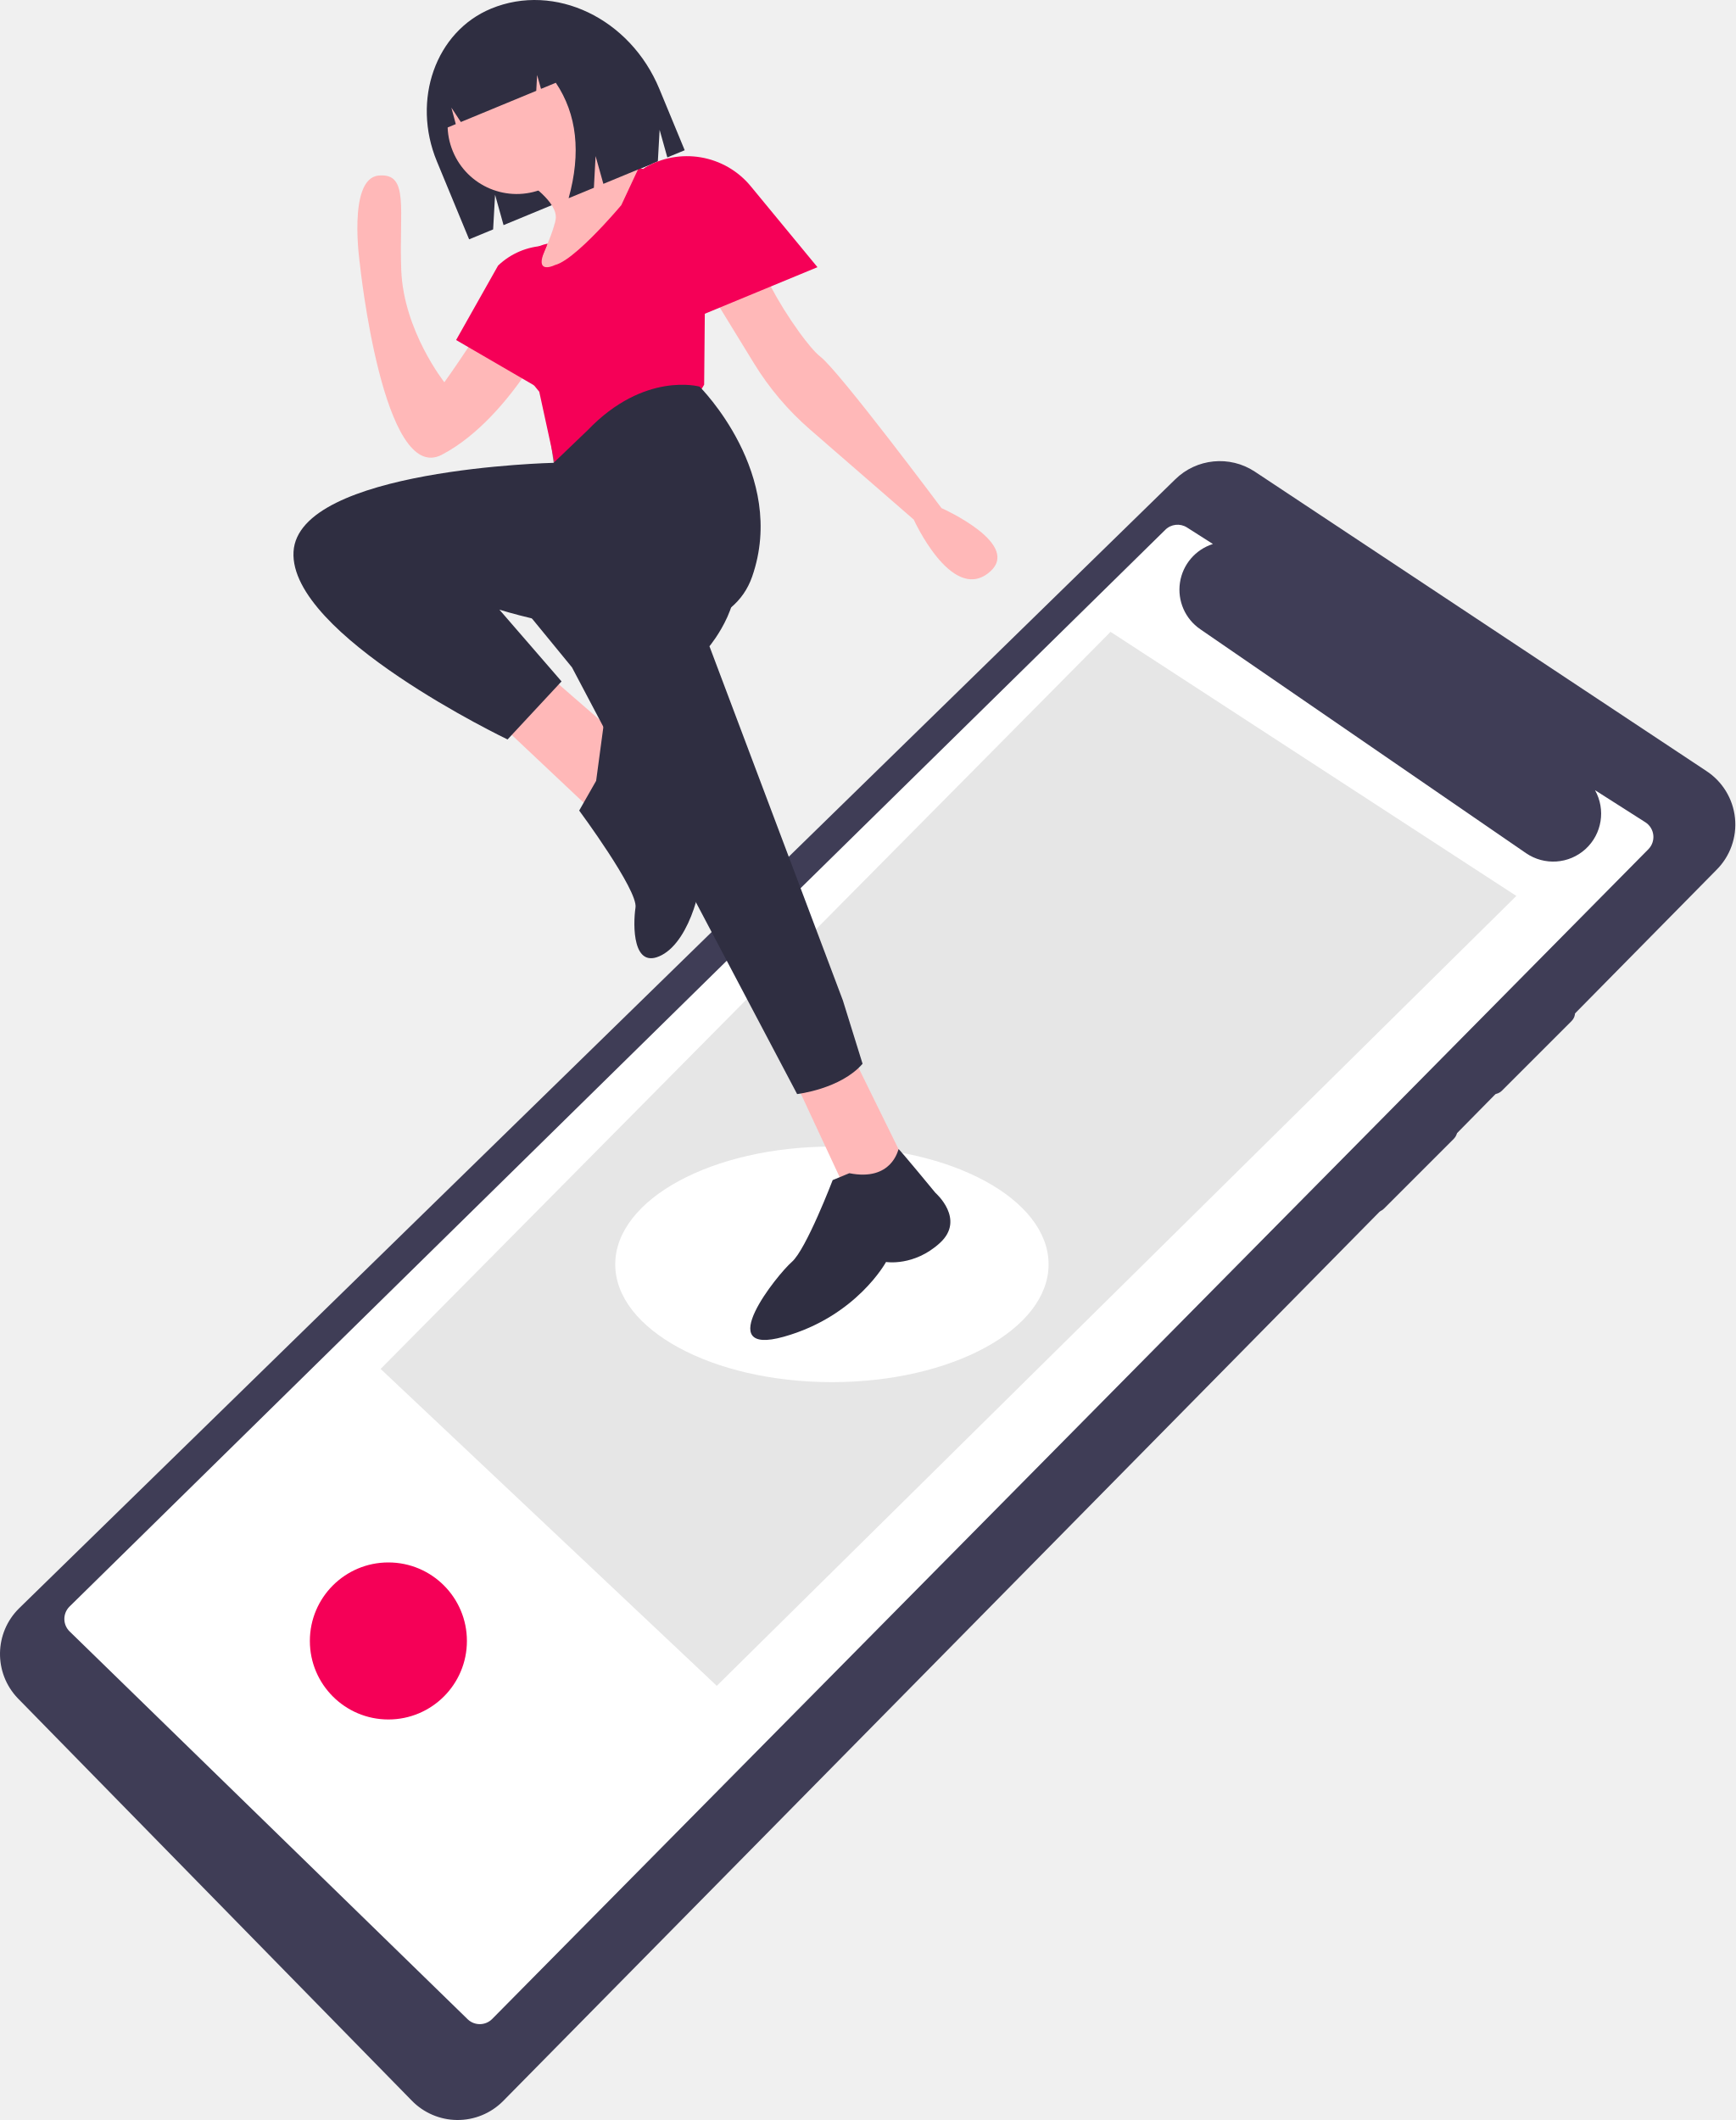
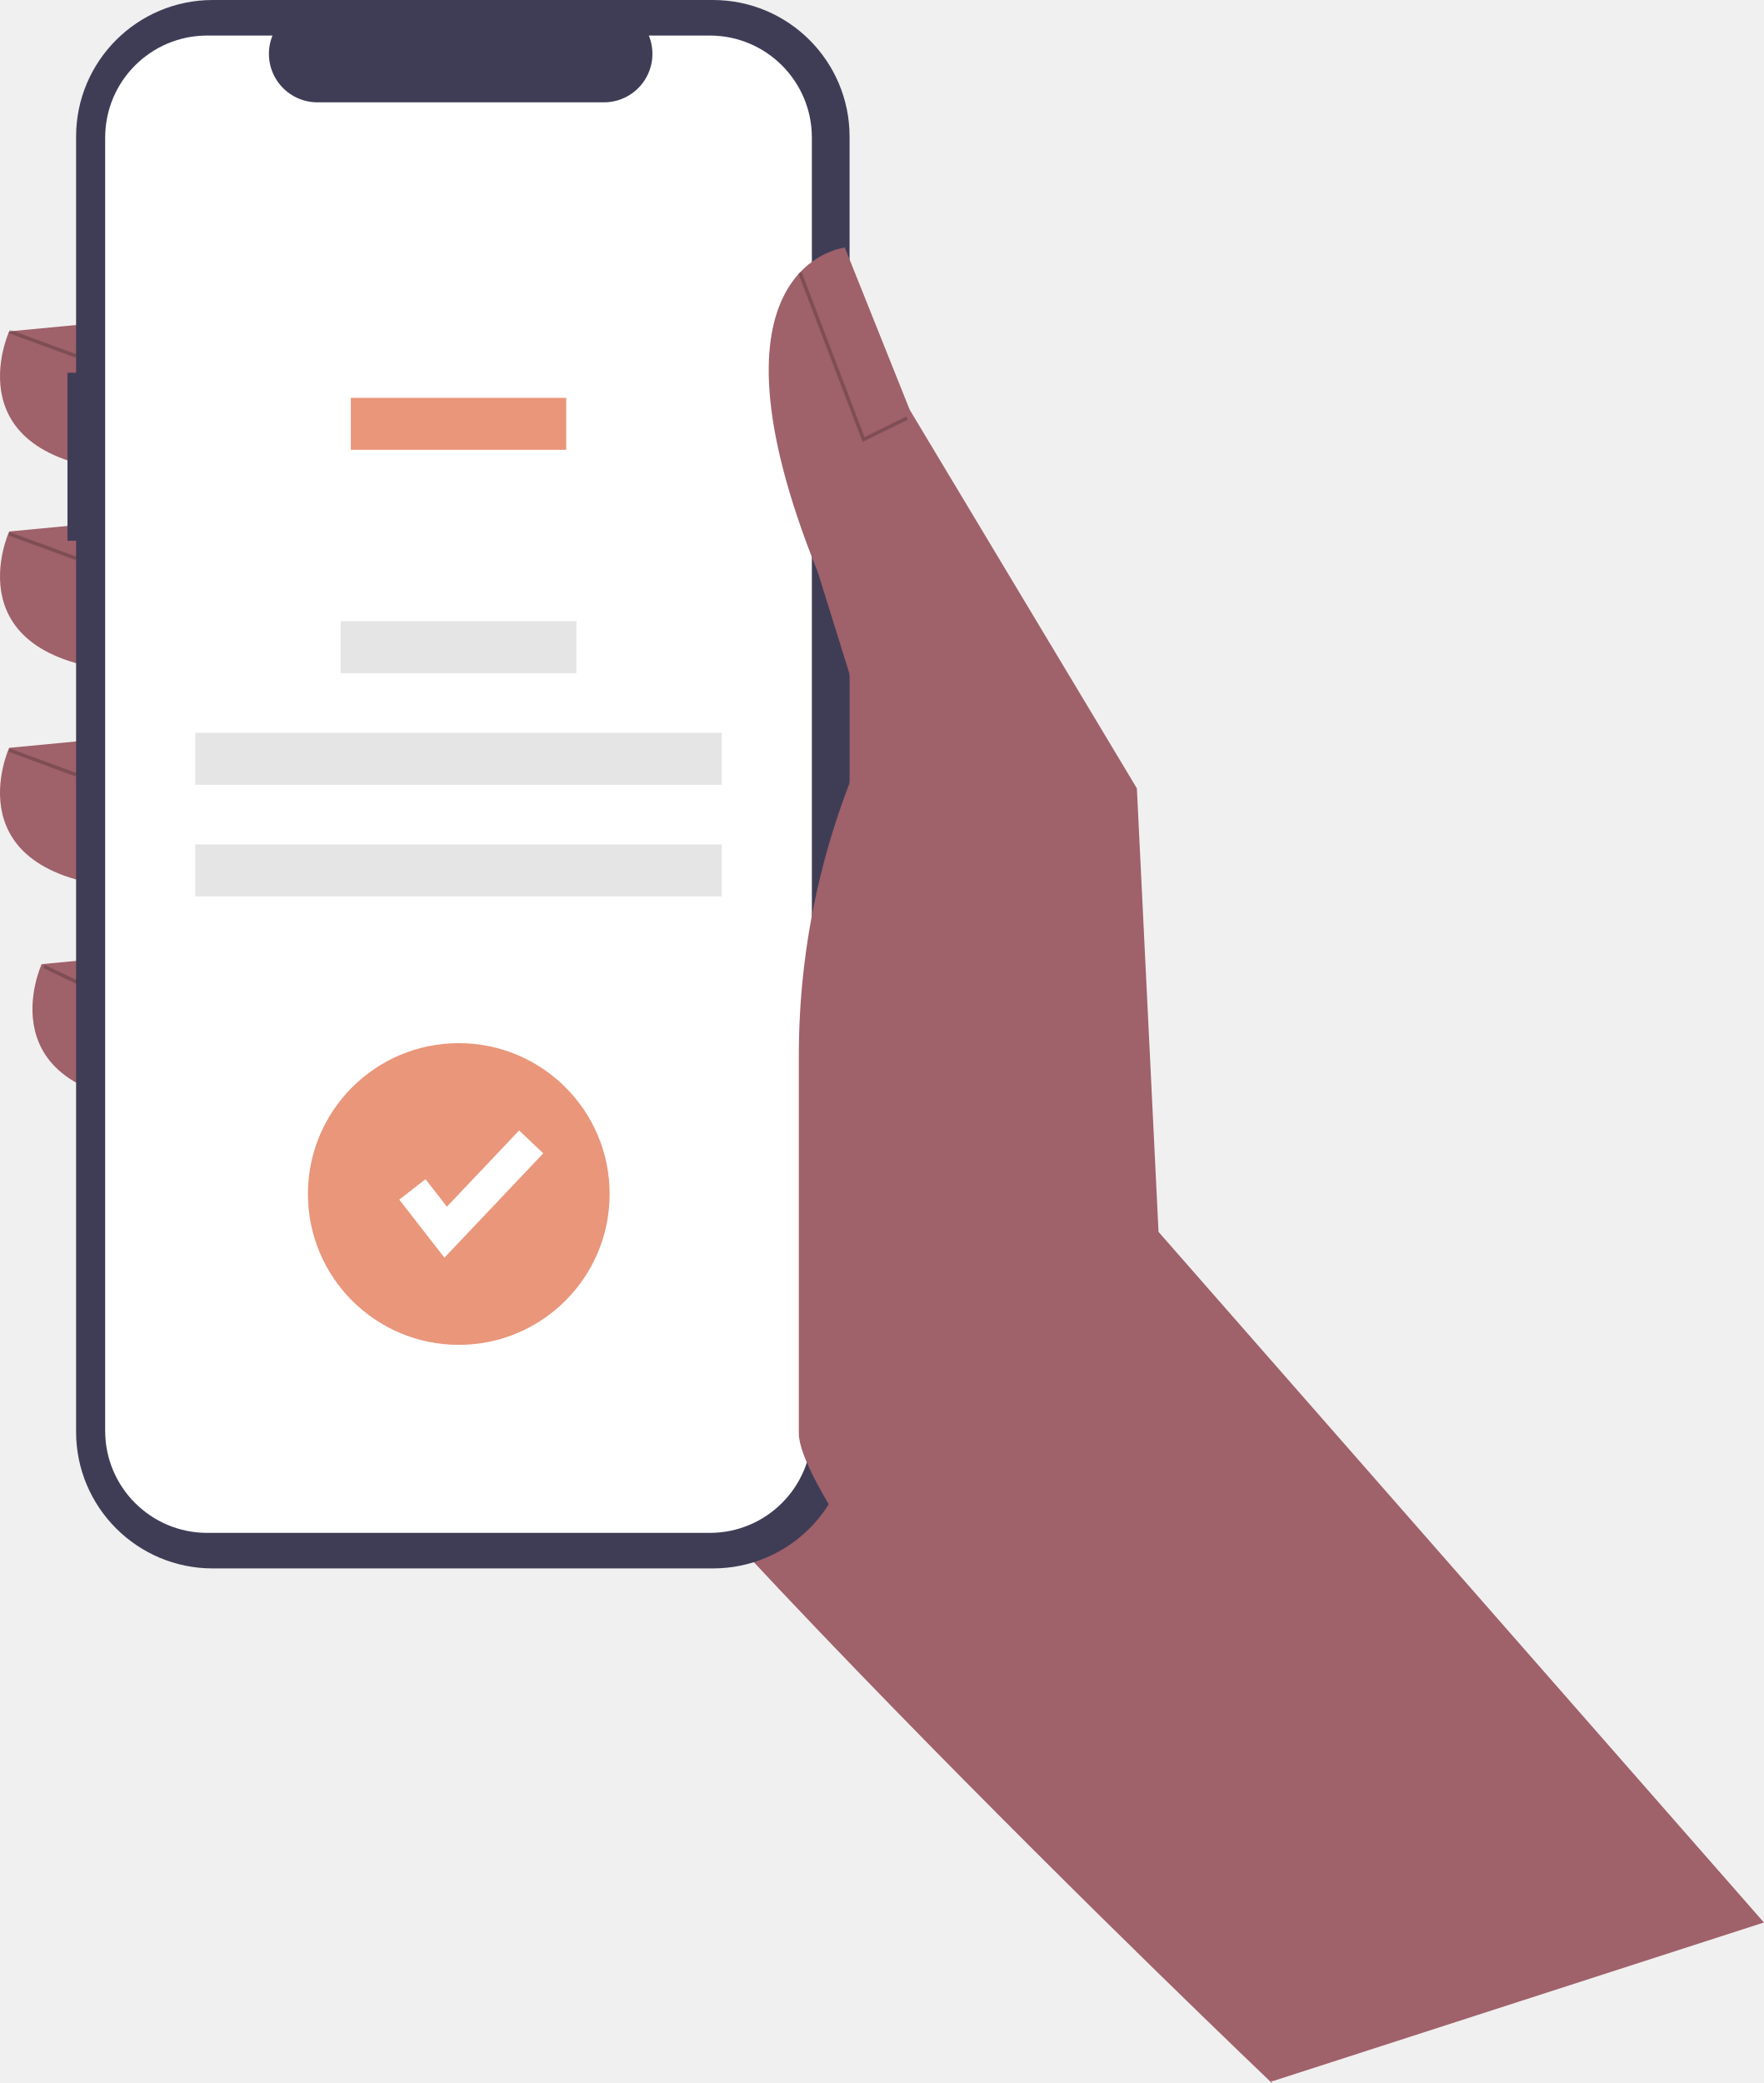
- <svg xmlns="http://www.w3.org/2000/svg" data-name="Layer 1" width="596.672" height="728.998" viewBox="0 0 596.672 728.998">
-   <path d="M308.273,638.503a22.049,22.049,0,0,0-.45,31.025L443.203,807.787a22,22,0,0,0,31.344.303L891.858,384.62a22.002,22.002,0,0,0-3.517-34.024L733.1,247.667a21.871,21.871,0,0,0-27.378,2.695Z" transform="translate(-301.664 -85.50104)" fill="#3f3d56" />
-   <path d="M867.395,368.248l-17.308-11.035a16.49,16.49,0,0,1-23.734,21.652l-112-77a16.48,16.48,0,0,1,4.357-29.301l-8.917-5.685a6,6,0,0,0-7.494.842L325.524,637.988a6,6,0,0,0,.152,8.583L462.512,779.902a6,6,0,0,0,8.352-.116L868.405,377.556A6,6,0,0,0,867.395,368.248Z" transform="translate(-301.664 -85.50104)" fill="#fff" />
-   <polygon points="130.873 470.728 246.456 579.706 521.379 308.086 381.853 217.271 130.873 470.728" fill="#e6e6e6" />
-   <path d="M812.357,460.621a4.097,4.097,0,0,0,5.657,0l24.042-24.042a4.006,4.006,0,0,0,0-5.657,4.097,4.097,0,0,0-5.657,0l-24.042,24.042a4.006,4.006,0,0,0,0,5.657Z" transform="translate(-301.664 -85.50104)" fill="#3f3d56" />
-   <path d="M771.857,501.122a4.007,4.007,0,0,0,5.657,0l24.042-24.042a4,4,0,1,0-5.657-5.657l-24.042,24.042A4.006,4.006,0,0,0,771.857,501.122Z" transform="translate(-301.664 -85.50104)" fill="#3f3d56" />
-   <circle cx="133.543" cy="564.271" r="27" fill="#f50057" />
-   <ellipse cx="286.043" cy="434.771" rx="74.5" ry="40.5" fill="#fff" />
-   <path d="M491.671,169.159l-.891,8.087-.524,4.786-2.578,23.408s-1.965,3.65-5.48,8.767c-5.846,8.505-16.004,21.06-28.611,27.668-20.201,10.585-28.167-65.436-28.167-65.436s-4.365-29.475,6.359-30.556,7.035,11.614,7.85,32.502,14.822,38.557,14.822,38.557,14.908-20.685,21.459-34.564c3.412-7.231,7.55-10.516,10.725-11.996l.009-.004a13.145,13.145,0,0,1,3.299-1.073A7.81,7.81,0,0,1,491.671,169.159Z" transform="translate(-301.664 -85.50104)" fill="#ffb8b8" />
-   <path d="M458.492,202.425l32.881,19.116,17.904-31.903-4.044-14.389h0a24.729,24.729,0,0,0-32.313,1.584Z" transform="translate(-301.664 -85.50104)" fill="#f50057" />
-   <path d="M470.525,88.468h0c-19.034,7.869-27.386,31.372-18.654,52.496L462.966,167.802l8.254-3.412.668-11.919,2.916,10.438,53.055-21.932.607-10.836,2.651,9.489,5.973-2.469L528.38,116.087C518.331,91.779,492.429,79.413,470.525,88.468Z" transform="translate(-301.664 -85.50104)" fill="#2f2e41" />
-   <path d="M489.448,225.933l3.347,24.31,52.639-23.994-8.448-17.733S492.577,214.586,489.448,225.933Z" transform="translate(-301.664 -85.50104)" fill="#a0616a" />
-   <polygon points="172.549 249.504 205.497 280.567 213.435 253.827 189.035 232.635 172.549 249.504" fill="#ffb8b8" />
-   <polygon points="273.458 372.003 293.508 415.101 314.498 406.425 293.493 363.721 273.458 372.003" fill="#ffb8b8" />
-   <path d="M475.775,287.44l22.556,27.54L575.745,461.715s14.934-1.705,22.503-10.42l-6.769-21.778-45.878-121.79s14.183-17.034,6.754-29.602-19.694-28.723-19.694-28.723Z" transform="translate(-301.664 -85.50104)" fill="#2f2e41" />
-   <path d="M593.696,488.925l-5.724,2.366s-9.12,23.878-14.056,28.152-27.807,32.72-2.772,25.722,35.173-25.711,35.173-25.711,9.604,1.615,18.522-6.539-1.54-17.237-1.54-17.237-12.541-15.247-12.682-15.027S608.3,491.824,593.696,488.925Z" transform="translate(-301.664 -85.50104)" fill="#2f2e41" />
-   <circle cx="479.317" cy="128.465" r="23.745" transform="translate(-314.3851 107.3566) rotate(-22.45948)" fill="#ffb8b8" />
-   <path d="M523.587,143.677l-6.615,12.588-.889,1.686,3.779,11.843-37.208,15.381s3.257-6.496,6.089-12.996c.052-.144.11-.302.181-.455.383-.884.719-1.693,1.021-2.422.158-.401.315-.778.451-1.125.222-.572.442-1.121.661-1.67a.036.036,0,0,0,.002-.023,40.294,40.294,0,0,0,1.415-4.361l.006-.013a11.999,11.999,0,0,0,.249-1.209c.89-5.954-9.732-12.733-9.732-12.733l16.651-19.171c5.01,10.038,16.614,13.329,21.599,14.307C522.701,143.586,523.587,143.677,523.587,143.677Z" transform="translate(-301.664 -85.50104)" fill="#ffb8b8" />
-   <path d="M641.365,282.663c-12.733,9.732-25.519-18.495-25.519-18.495l-35.681-30.99A97.753,97.753,0,0,1,560.916,210.449l-16.159-26.37-.69,2.195.004.009-1.947,2.235-24.762-17.691-6.94-4.951-3.155-7.633,11.55-12.594,5.724-2.366s.116-.07.328-.18c2.519-1.365,19.181-9.593,26.972,6.768,3.059,6.421,5.277,11.872,6.862,16.212a136.33,136.33,0,0,0,17.846,33.745c2.723,3.726,5.313,6.87,7.212,8.342,6.577,5.101,41.626,52.053,41.626,52.053S654.099,272.93,641.365,282.663Z" transform="translate(-301.664 -85.50104)" fill="#ffb8b8" />
-   <path d="M492.472,162.125c.005.121-.092,1.155-2.078,6.053A49.827,49.827,0,0,0,492.472,162.125Z" transform="translate(-301.664 -85.50104)" fill="#d0cde1" />
-   <path d="M544.477,184.753l-.406,1.531-.294,31.488s-12.476,22.572-26.621,26.186c-8.042,1.808-23.119-6.114-24.467,2.018L487.081,220.209l-4.883-6.002c-.57-.703-1.213-1.476-1.923-2.355-6.806-8.357-.65-23.191-.65-23.191l7.01-18.28.009-.004a13.145,13.145,0,0,1,3.299-1.073c-.302.728-.638,1.537-1.021,2.422-.071.152-.129.31-.181.455-2.112,5.241.216,5.496,2.039,5.067a9.093,9.093,0,0,0,1.743-.62c4.215-1.072,11.482-8.165,16.668-13.727,3.53-3.783,6.102-6.857,6.102-6.857l5.174-11.076.777-1.662c1.456.28,2.343.372,2.343.372l.954-.394s.116-.07.328-.18L521.857,148.122a17.476,17.476,0,0,0-.712,16.672h0Z" transform="translate(-301.664 -85.50104)" fill="#f50057" />
-   <path d="M503.721,233.438l-11.697,11.213s-87.845,2.009-89.434,30.593S476.185,339.775,476.185,339.775l18.559-19.96-21.372-24.678s74.661,23.874,86.91-11.351-18.073-65.338-18.073-65.338S523.234,213.084,503.721,233.438Z" transform="translate(-301.664 -85.50104)" fill="#2f2e41" />
-   <path d="M506.64,353.996l-5.826,10.228s20.253,27.375,19.363,33.328-1.093,21.677,9.007,16.384,14.844-26.244,13.432-32.363-1.833-26.053-1.833-26.053.406-31.447-8.575-28.851-22.921,7.61-22.921,7.61Z" transform="translate(-301.664 -85.50104)" fill="#2f2e41" />
-   <path d="M484.679,94.954a19.559,19.559,0,0,0-17.27-1.382l-.677.28c-13.046,5.393-18.742,21.57-12.722,36.133l0,0,4.371-1.807-1.515-5.666,3.257,4.946L486.049,116.74l.293-5.444,1.336,4.771,5.101-2.108q10.9,16.254,4.399,39.702l8.689-3.592.586-10.888,2.673,9.541,16.563-6.847-5.387-22.26C513.826,103.953,499.237,94.434,484.679,94.954Z" transform="translate(-301.664 -85.50104)" fill="#2f2e41" />
-   <path d="M582.741,177.375l-50.132,20.724-16.079-38.896,6.592-15.882h0a28.449,28.449,0,0,1,36.693,6.238Z" transform="translate(-301.664 -85.50104)" fill="#f50057" />
+ <svg xmlns="http://www.w3.org/2000/svg" data-name="Layer 1" width="505.466" height="596.945" viewBox="0 0 505.466 596.945">
+   <path d="M706.733,652.473l5,96S500.239,547.178,473.891,488.282,497.139,283.694,497.139,283.694l110.043,60.446Z" transform="translate(-347.2669 -151.5273)" fill="#9f616a" />
+   <path d="M382.446,243.396l-32.548,3.1s-17.049,37.198,35.648,40.298Z" transform="translate(-347.2669 -151.5273)" fill="#9f616a" />
+   <path d="M382.446,300.743l-32.548,3.1s-17.049,37.198,35.648,40.298Z" transform="translate(-347.2669 -151.5273)" fill="#9f616a" />
+   <path d="M382.446,362.739l-32.548,3.1s-17.049,37.198,35.648,40.298Z" transform="translate(-347.2669 -151.5273)" fill="#9f616a" />
+   <path d="M391.746,424.735l-32.548,3.1s-17.049,37.198,35.648,40.298Z" transform="translate(-347.2669 -151.5273)" fill="#9f616a" />
+   <path d="M366.6,258.34h2.47V190.685a39.157,39.157,0,0,1,39.157-39.157H551.565a39.157,39.157,0,0,1,39.157,39.157V561.848a39.157,39.157,0,0,1-39.157,39.157H408.227a39.157,39.157,0,0,1-39.157-39.157V306.498h-2.47Z" transform="translate(-347.2669 -151.5273)" fill="#3f3d56" />
+   <path d="M406.647,161.715h18.71a13.893,13.893,0,0,0,12.863,19.14h82.116a13.893,13.893,0,0,0,12.863-19.14h17.475a29.242,29.242,0,0,1,29.242,29.242V561.576a29.242,29.242,0,0,1-29.242,29.242H406.647a29.242,29.242,0,0,1-29.242-29.242h0V190.957A29.242,29.242,0,0,1,406.647,161.715Z" transform="translate(-347.2669 -151.5273)" fill="#fff" />
+   <rect x="100.537" y="114.016" width="61.715" height="14.892" fill="#e9967a" style="isolation:isolate" />
+   <rect x="97.599" y="178.009" width="67.592" height="14.892" fill="#e5e5e5" />
+   <rect x="55.965" y="210" width="150.858" height="14.892" fill="#e5e5e5" />
+   <rect x="55.965" y="241.99" width="150.858" height="14.892" fill="#e5e5e5" />
+   <path d="M852.733,702.473l-173.48-197.917-6.2-127.092-65.096-108.493-18.599-46.497s-43.397,4.65-7.75,92.994l14.724,47.272,0,0a216.674,216.674,0,0,0-20.149,91.244v108.324c0,25.507,121.55,164.443,135.699,185.666l0,0Z" transform="translate(-347.2669 -151.5273)" fill="#9f616a" />
+   <polygon points="247.195 126.636 260.136 120.276 259.695 119.378 247.738 125.255 229.688 77.932 228.754 78.289 247.195 126.636" opacity="0.2" />
+   <rect x="358.984" y="239.811" width="1" height="20.43" transform="translate(-346.6561 349.3999) rotate(-69.7779)" opacity="0.2" />
+   <rect x="358.984" y="297.811" width="1" height="20.43" transform="translate(-401.081 387.3516) rotate(-69.7779)" opacity="0.2" />
+   <rect x="358.984" y="359.811" width="1" height="20.43" transform="translate(-459.2593 427.9207) rotate(-69.7779)" opacity="0.2" />
+   <rect x="364.066" y="425.558" width="1" height="10.353" transform="translate(-528.7721 421.4985) rotate(-64.36101)" opacity="0.2" />
+   <circle cx="131.471" cy="342.175" r="43.23" fill="#e9967a" />
+   <polygon points="127.351 360.424 114.413 343.787 121.937 337.935 128.063 345.812 148.76 323.964 155.681 330.521 127.351 360.424" fill="#fff" />
</svg>
